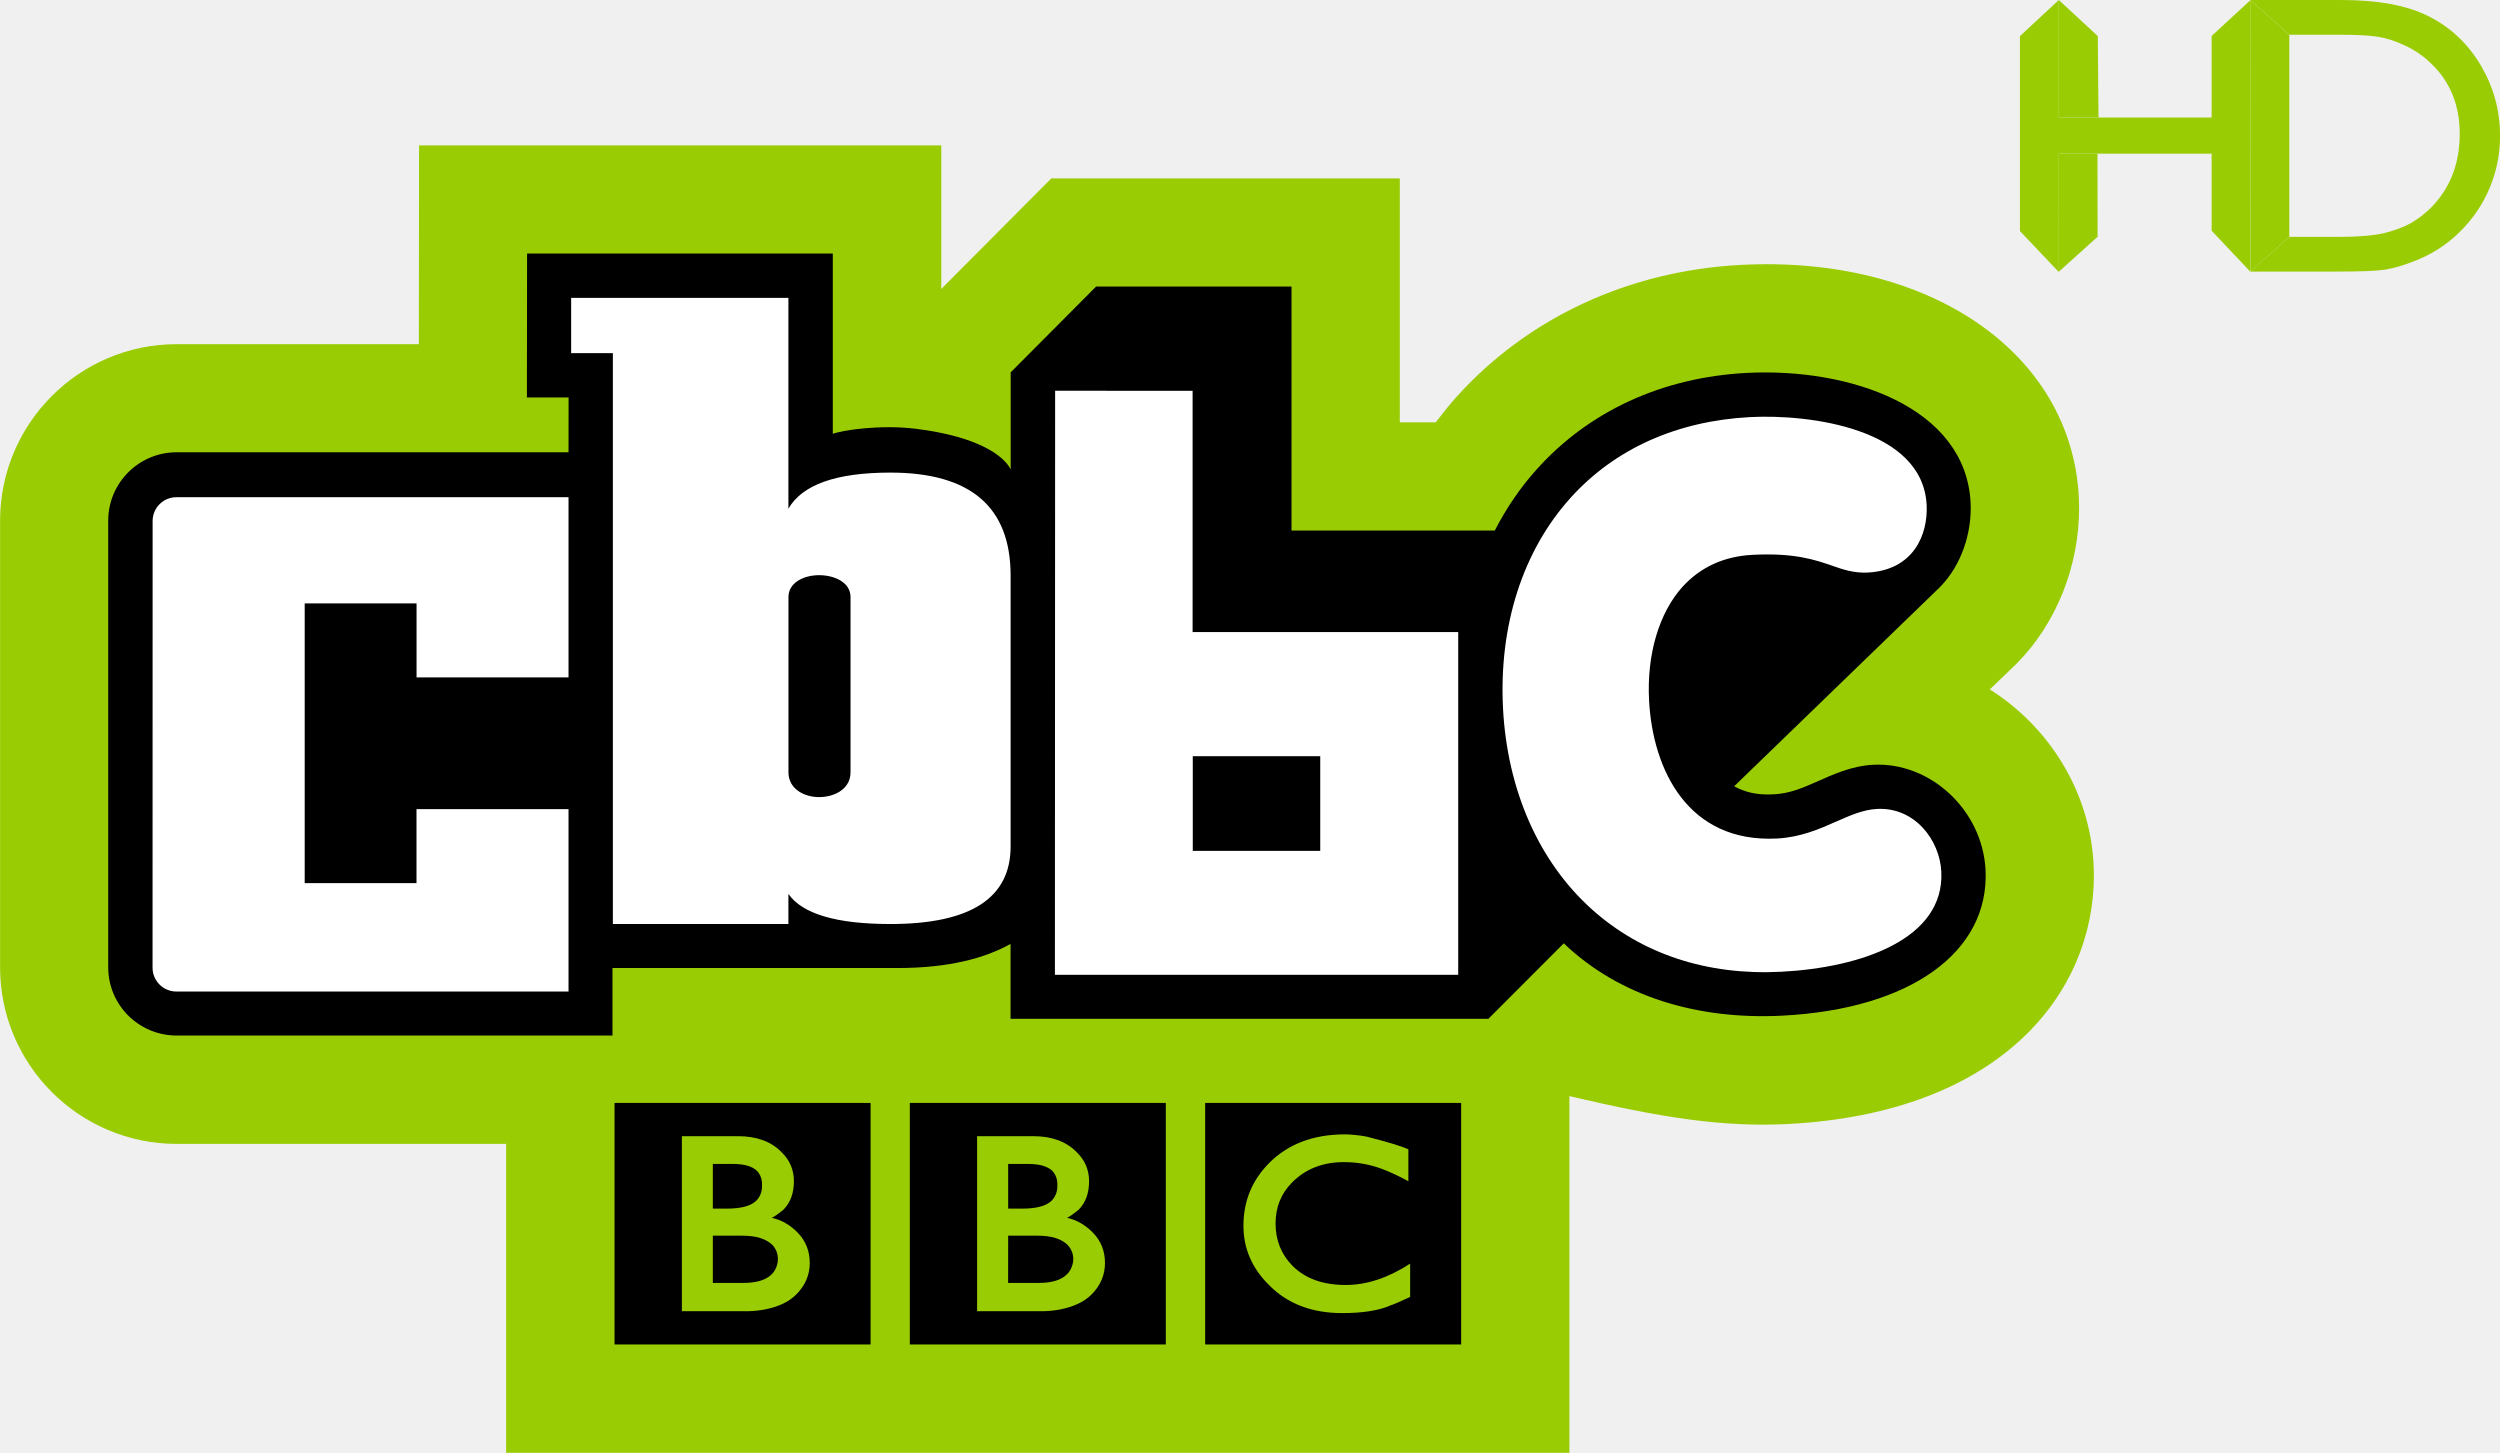
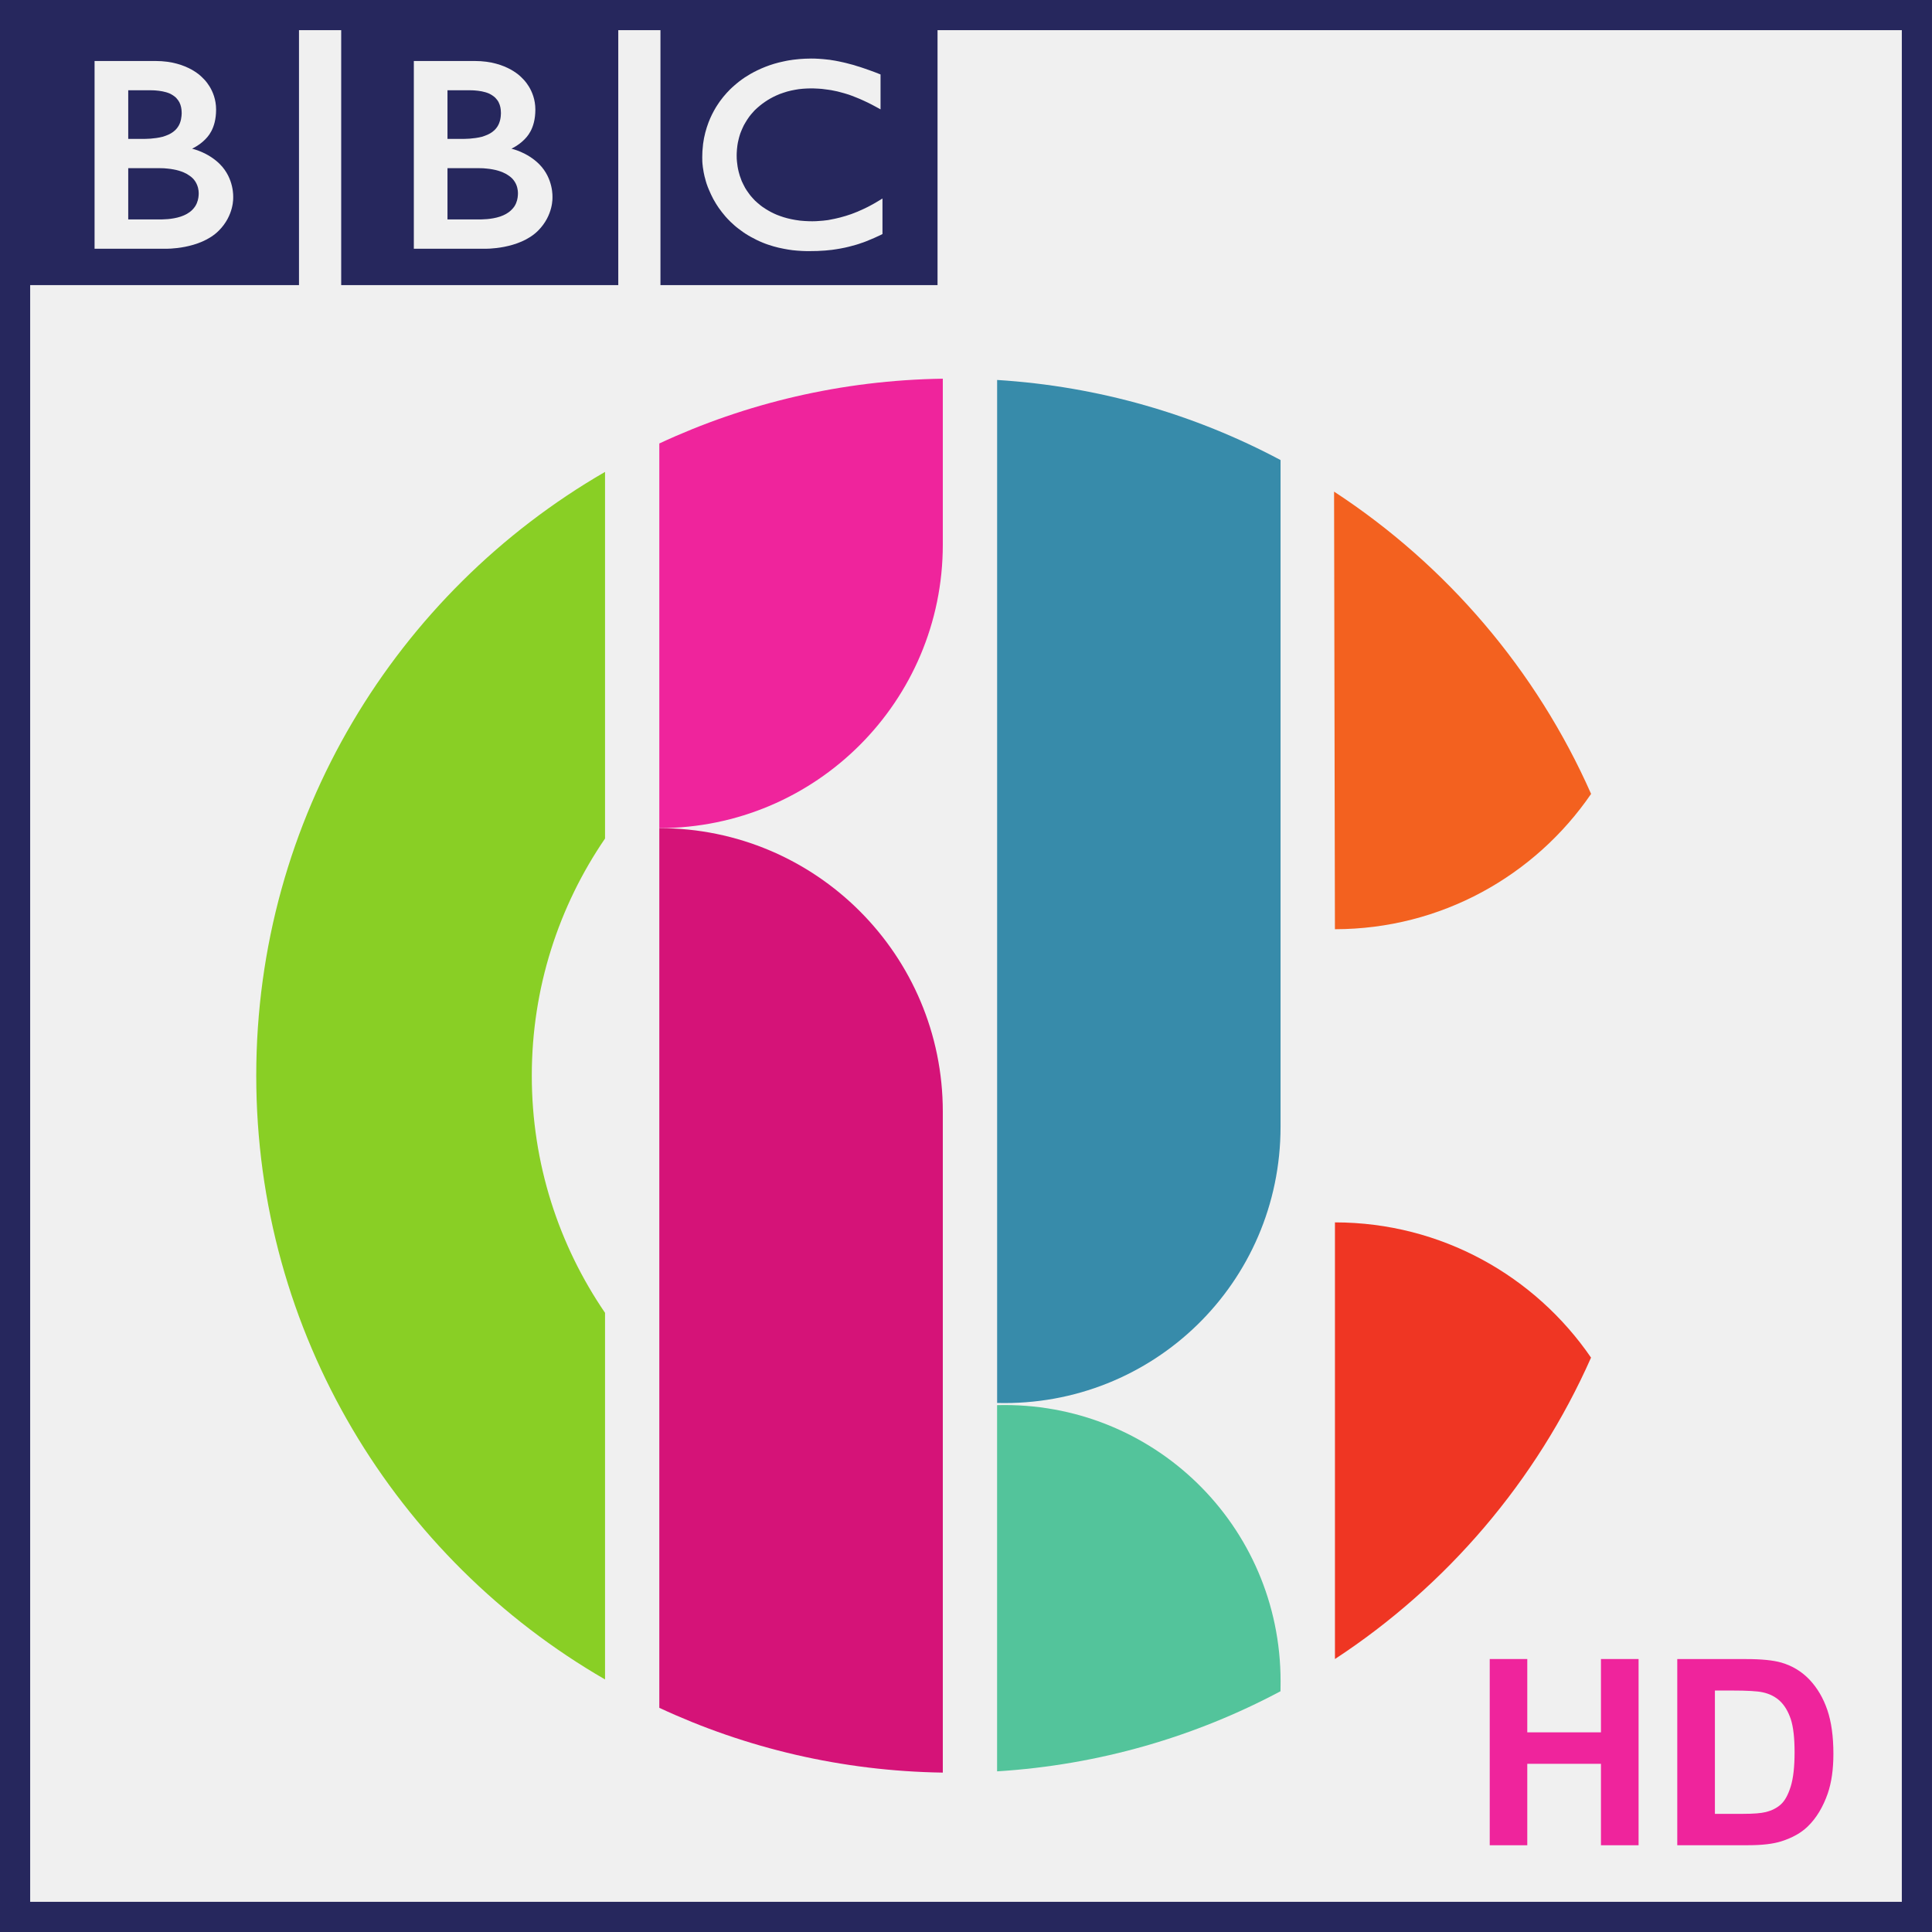
- <svg xmlns="http://www.w3.org/2000/svg" version="1.1" width="1177.998" height="684.555" viewBox="-0.706 -0.706 44.972 26.145" id="svg10121">
-   <defs id="defs10123" />
-   <path d="m 36.961,14.845 c -0.068,-1.322 -0.813,-2.479 -1.867,-3.144 0.1,-0.095 0.473,-0.455 0.473,-0.455 l 0.015,-0.015 c 0.709,-0.717 1.119,-1.748 1.119,-2.791 0,-0.068 -0.002,-0.137 -0.005,-0.204 -0.137,-2.595 -2.689,-4.351 -6.077,-4.175 -2.017,0.104 -3.834,0.947 -5.119,2.371 -0.132,0.146 -0.257,0.304 -0.378,0.463 h -0.646 v -4.391 h -6.271 c 0,0 -1.769,1.776 -1.981,1.99 v -2.583 l -9.398,0 -0.002,1.944 c 0,0 -0.002,0.871 -0.002,1.633 h -4.358 c -1.752,0 -3.178,1.426 -3.178,3.178 v 8.036 c 0,1.753 1.426,3.178 3.178,3.178 l 5.929,0 v 5.559 H 27.528 v -6.419 c 1.651,0.388 2.761,0.562 3.933,0.502 3.83,-0.199 5.506,-2.354 5.506,-4.471 0,-0.068 -0.002,-0.137 -0.006,-0.206" id="path10032" style="fill:#99cc03" />
-   <path d="m 35.017,14.945 c -0.058,-1.075 -0.994,-1.94 -2.021,-1.888 -0.392,0.02 -0.731,0.178 -1.021,0.307 -0.272,0.119 -0.489,0.211 -0.771,0.225 -0.301,0.017 -0.518,-0.039 -0.711,-0.145 l 3.701,-3.582 c 0.395,-0.398 0.581,-0.992 0.554,-1.525 -0.09,-1.722 -2.179,-2.428 -4.03,-2.332 -1.529,0.08 -2.843,0.695 -3.774,1.731 -0.3,0.331 -0.552,0.705 -0.759,1.106 h -3.658 v -4.392 h -3.516 l -1.538,1.545 v 1.745 c -0.123,-0.243 -0.586,-0.591 -1.704,-0.729 -0.637,-0.08 -1.333,0.025 -1.497,0.091 v -3.245 H 8.77 l -0.003,2.59 h 0.75 l -0.001,0.986 h -7.052 c -0.68,0 -1.232,0.551 -1.232,1.231 v 8.037 c 0,0.681 0.552,1.229 1.232,1.229 l 7.843,0 v -1.215 h 4.284 v 0 h 0.833 c 0.004,0 0.009,0 0.013,0 0.918,0 1.571,-0.176 2.034,-0.434 v 1.348 l 8.599,0 1.357,-1.359 c 1.002,0.961 2.416,1.381 3.935,1.302 2.3,-0.118 3.732,-1.142 3.655,-2.631" id="path10034" />
-   <path d="m 2.03,16.709 c 0,0.237 0.192,0.429 0.429,0.429 h 7.057 v -3.283 h -2.736 v 1.332 h -2.012 v -5.034 h 2.013 v 1.332 l 2.735,0 V 8.242 h -7.057 c -0.236,0 -0.428,0.192 -0.428,0.428 l -10e-4,8.041 z m 32.191,-1.73 c -0.029,-0.569 -0.479,-1.162 -1.156,-1.127 -0.25,0.012 -0.485,0.117 -0.739,0.229 -0.297,0.132 -0.636,0.28 -1.058,0.303 -1.601,0.084 -2.239,-1.229 -2.306,-2.482 -0.044,-0.828 0.177,-1.573 0.599,-2.045 0.324,-0.356 0.748,-0.552 1.263,-0.578 0.754,-0.039 1.125,0.09 1.425,0.193 0.202,0.071 0.397,0.138 0.647,0.126 0.826,-0.043 1.088,-0.683 1.061,-1.218 -0.072,-1.376 -2.107,-1.635 -3.174,-1.58 -1.321,0.069 -2.439,0.571 -3.234,1.453 -0.861,0.954 -1.291,2.298 -1.216,3.784 0.077,1.475 0.642,2.758 1.591,3.614 0.898,0.81 2.08,1.201 3.416,1.131 1.433,-0.073 2.943,-0.586 2.881,-1.803 m -13.474,-8.652 v 4.342 h 4.78 v 6.168 h -7.258 l 0.004,-10.511 2.474,0.001 z m 2.297,6.576 h -2.294 v 1.703 h 2.294 v -1.703 z M 9.563,4.655 h 3.91 v 3.793 c 0.251,-0.433 0.862,-0.649 1.834,-0.649 1.445,0 2.165,0.618 2.165,1.853 v 4.875 c 0,0.93 -0.72,1.396 -2.165,1.396 -0.972,0 -1.583,-0.183 -1.834,-0.541 v 0.541 h -3.159 V 5.649 H 9.563 v -0.994 z m 3.911,8.538 c 0,0.298 0.281,0.446 0.551,0.446 0.28,0 0.566,-0.148 0.566,-0.446 v -3.155 c 0,-0.262 -0.286,-0.393 -0.566,-0.393 -0.27,0 -0.551,0.131 -0.551,0.393 v 3.155 z" id="path10042" style="fill:#ffffff" />
-   <path d="m 20.973,19.143 h 4.607 v 4.347 h -4.607 v -4.347 z m 2.902,0.605 c -0.148,-0.026 -0.277,-0.039 -0.391,-0.039 -0.564,0 -1.018,0.173 -1.359,0.515 -0.309,0.311 -0.463,0.687 -0.463,1.129 0,0.408 0.154,0.767 0.463,1.07 0.33,0.334 0.768,0.502 1.314,0.502 0.373,0 0.664,-0.047 0.871,-0.139 0.057,-0.018 0.174,-0.068 0.352,-0.152 v -0.599 c -0.395,0.256 -0.779,0.384 -1.162,0.384 -0.406,0 -0.725,-0.115 -0.955,-0.345 -0.201,-0.204 -0.305,-0.457 -0.305,-0.761 0,-0.295 0.1,-0.541 0.299,-0.741 0.242,-0.243 0.553,-0.364 0.93,-0.364 0.24,0 0.471,0.041 0.688,0.123 0.15,0.057 0.309,0.13 0.473,0.221 v -0.576 c -0.132,-0.057 -0.382,-0.133 -0.755,-0.228 m -8.217,-0.605 h 4.607 v 4.347 h -4.607 v -4.347 z m 1.211,0.6 v 3.148 h 1.17 c 0.117,0 0.229,-0.013 0.332,-0.033 0.242,-0.049 0.43,-0.139 0.561,-0.271 0.158,-0.161 0.238,-0.35 0.238,-0.563 0,-0.217 -0.072,-0.401 -0.221,-0.551 -0.135,-0.136 -0.287,-0.224 -0.462,-0.263 0.039,-0.017 0.108,-0.063 0.209,-0.145 0.126,-0.128 0.188,-0.298 0.188,-0.513 0,-0.205 -0.074,-0.379 -0.222,-0.522 -0.187,-0.193 -0.449,-0.289 -0.787,-0.289 l -1.006,0 0,0 z m 0.559,0.498 h 0.363 c 0.2,0 0.344,0.041 0.431,0.123 0.063,0.07 0.095,0.156 0.091,0.26 0.004,0.111 -0.031,0.205 -0.104,0.279 -0.097,0.095 -0.274,0.142 -0.535,0.142 h -0.246 v -0.804 z m 0,1.291 h 0.533 c 0.248,0 0.428,0.056 0.539,0.169 0.064,0.069 0.1,0.155 0.1,0.259 0,0.03 -0.006,0.061 -0.014,0.09 -0.018,0.07 -0.051,0.129 -0.099,0.176 -0.104,0.104 -0.272,0.156 -0.507,0.156 h -0.553 l 0.001,-0.85 0,0 z m -7.084,-2.389 h 4.608 v 4.347 h -4.608 v -4.347 z m 1.212,0.6 v 3.148 h 1.17 c 0.117,0 0.228,-0.013 0.332,-0.033 0.243,-0.049 0.429,-0.139 0.559,-0.271 0.16,-0.161 0.24,-0.35 0.24,-0.563 0,-0.217 -0.073,-0.401 -0.221,-0.551 -0.134,-0.136 -0.288,-0.224 -0.462,-0.263 0.039,-0.017 0.109,-0.063 0.209,-0.145 0.126,-0.128 0.189,-0.298 0.189,-0.513 0,-0.205 -0.074,-0.379 -0.221,-0.522 -0.187,-0.193 -0.449,-0.289 -0.787,-0.289 l -1.008,0 0,0 z m 0.557,0.498 h 0.365 c 0.199,0 0.342,0.041 0.428,0.123 0.066,0.07 0.096,0.156 0.092,0.26 0.004,0.111 -0.031,0.205 -0.104,0.279 -0.096,0.095 -0.274,0.142 -0.534,0.142 h -0.247 v -0.804 z m 0,1.291 h 0.533 c 0.248,0 0.427,0.056 0.541,0.169 0.064,0.069 0.097,0.155 0.097,0.259 0,0.03 -0.005,0.061 -0.013,0.09 -0.018,0.07 -0.05,0.129 -0.098,0.176 -0.104,0.104 -0.273,0.156 -0.507,0.156 h -0.553 v -0.85 z" id="path10048" />
-   <g transform="matrix(0.02304494,0,0,0.02304494,25.59935,-14.63844)" id="g3079" style="fill:#99cc03;fill-opacity:1">
-     <path d="m 585.221,632.676 30.425,-28.092 -0.19,212.168 -30.235,-31.997 0,-60.184 -119.321,0 0,92.419 -30.378,-31.949 0,-152.27 30.378,-28.188 0,91.8 119.321,0 0,-63.708 z" id="path15603-1" style="fill:#99cc03;fill-opacity:1;fill-rule:nonzero;stroke:none" />
-     <path d="m 615.456,816.657 0,0 30.425,-27.092 38.663,0 c 15.189,0 26.997,-1 35.425,-2.952 8.475,-2.143 15.427,-4.761 21.045,-7.904 5.666,-3.285 10.761,-7.285 15.475,-11.904 14.998,-15.189 22.474,-34.425 22.474,-57.661 0,-22.807 -7.713,-41.377 -23.093,-55.708 -5.666,-5.38 -12.189,-9.856 -19.617,-13.284 -7.285,-3.476 -14.237,-5.714 -20.855,-6.809 -6.523,-1.095 -17.093,-1.666 -31.759,-1.666 l -37.948,0 -30.14,-27.092 71.326,0 c 28.854,0 51.757,4.38 68.517,13.046 16.855,8.666 30.235,21.379 40.186,38.234 9.856,16.808 14.903,35.139 14.903,55.042 0,14.141 -2.809,27.711 -8.237,40.71 -5.523,12.951 -13.332,24.378 -23.426,34.235 -10.285,10.142 -22.331,17.76 -35.996,22.902 -7.999,3.143 -15.427,5.285 -22.045,6.38 -6.666,1.048 -19.474,1.524 -38.377,1.524 l -66.945,0 66.945,0 c 18.903,0 31.711,-0.476 38.377,-1.524 6.618,-1.095 14.046,-3.238 22.045,-6.38 13.665,-5.142 25.712,-12.761 35.996,-22.902 10.094,-9.856 17.903,-21.284 23.426,-34.235 5.428,-12.999 8.237,-26.569 8.237,-40.71 0,-19.903 -5.047,-38.234 -14.903,-55.042 -9.951,-16.855 -23.331,-29.568 -40.186,-38.234 -16.76,-8.666 -39.663,-13.046 -68.517,-13.046 l -71.326,0 30.14,27.092 37.948,0 c 14.665,0 25.235,0.571 31.759,1.666 6.618,1.095 13.57,3.333 20.855,6.809 7.428,3.428 13.951,7.904 19.617,13.284 15.379,14.332 23.093,32.901 23.093,55.708 0,23.236 -7.475,42.472 -22.474,57.661 -4.714,4.619 -9.809,8.618 -15.475,11.904 -5.618,3.143 -12.57,5.761 -21.045,7.904 -8.428,1.952 -20.236,2.952 -35.425,2.952 l -38.663,0 -30.425,27.092 z" id="path15607-7" style="fill:#99cc03;fill-opacity:1;fill-rule:nonzero;stroke:none" />
-     <path d="m 615.456,816.657 30.425,-27.092 38.663,0 c 15.189,0 26.997,-1 35.425,-2.952 8.475,-2.143 15.427,-4.761 21.045,-7.904 5.666,-3.285 10.761,-7.285 15.475,-11.904 14.998,-15.189 22.474,-34.425 22.474,-57.661 0,-22.807 -7.713,-41.377 -23.093,-55.708 -5.666,-5.38 -12.189,-9.856 -19.617,-13.284 -7.285,-3.476 -14.237,-5.714 -20.855,-6.809 -6.523,-1.095 -17.093,-1.666 -31.759,-1.666 l -37.948,0 -30.14,-27.092 71.326,0 c 28.854,0 51.757,4.38 68.517,13.046 16.855,8.666 30.235,21.379 40.186,38.234 9.856,16.808 14.903,35.139 14.903,55.042 0,14.141 -2.809,27.711 -8.237,40.71 -5.523,12.951 -13.332,24.378 -23.426,34.235 -10.285,10.142 -22.331,17.76 -35.996,22.902 -7.999,3.143 -15.427,5.285 -22.045,6.38 -6.666,1.048 -19.474,1.524 -38.377,1.524 l -66.945,0 z" id="path15611-4" style="fill:#99cc03;fill-opacity:1;fill-rule:nonzero;stroke:none" />
-     <path d="m 645.882,631.867 -30.378,-27.283 0,212.073 30.378,-27.092 0,-64.993 0,-28.188 0,-64.517 z" id="path15615-0" style="fill:#99cc03;fill-opacity:1;fill-rule:nonzero;stroke:none" />
-     <path d="m 465.853,724.571 -0.095,92.276 30.425,-27.378 -0.095,-64.898 -30.235,0 z" id="path15619-9" style="fill:#99cc03;fill-opacity:1;fill-rule:nonzero;stroke:none" />
-     <path d="m 496.897,696.384 -0.571,-63.612 -30.425,-28.188 0,91.8 30.997,0 z" id="path15623-4" style="fill:#99cc03;fill-opacity:1;fill-rule:nonzero;stroke:none" />
+ <svg xmlns="http://www.w3.org/2000/svg" height="600" width="600" version="1.1" viewBox="0 0 600 600">
+   <g transform="translate(192.84 -254.08)">
+     <g fill="#26275d">
+       <path style="color-rendering:auto;text-decoration-color:#000000;color:#000000;isolation:auto;mix-blend-mode:normal;shape-rendering:auto;solid-color:#000000;block-progression:tb;text-decoration-line:none;text-decoration-style:solid;image-rendering:auto;white-space:normal;text-indent:0;text-transform:none" d="m-192.84 254.08v600h4.686 595.31v-600h-600zm9.369 9.367h581.26v581.26h-581.26v-581.26z" />
+       <path d="m205.11 7.57v80.977h86.05v-80.977l-86.05 0zm46.81 10.612c0.78 0 1.57 0.025 2.39 0.078 0.47 0.026 0.92 0.053 1.39 0.105 0.66 0.053 1.34 0.132 2 0.211l0.44 0.078c0.42 0.053 0.79 0.131 1.18 0.184 0.45 0.105 0.92 0.185 1.34 0.264 0.45 0.105 0.9 0.182 1.32 0.287 0.26 0.052 0.52 0.133 0.78 0.185 0.4 0.105 0.82 0.21 1.19 0.315 0.34 0.078 0.65 0.183 1 0.261l0.28 0.08c0.34 0.106 0.66 0.21 0.98 0.315 0.44 0.105 0.86 0.263 1.28 0.394 0.37 0.106 0.74 0.236 1.08 0.368 0.42 0.131 0.84 0.288 1.21 0.42 0.68 0.236 1.31 0.474 1.81 0.658 1.18 0.446 1.87 0.734 1.87 0.734v10.848l-1.14-0.631c-0.42-0.21-0.92-0.499-1.52-0.815-0.37-0.183-0.73-0.366-1.13-0.576-0.47-0.21-0.97-0.474-1.52-0.711-0.63-0.289-1.31-0.602-2-0.865-0.52-0.21-1.05-0.421-1.6-0.631 0 0-0.34-0.131-0.94-0.342-0.37-0.105-0.82-0.262-1.37-0.419-0.34-0.105-0.74-0.21-1.16-0.315-0.65-0.184-1.36-0.369-2.15-0.5-0.53-0.131-1.08-0.21-1.65-0.289-0.63-0.105-1.32-0.183-2-0.262-0.37-0.026-0.74-0.054-1.1-0.08-0.56-0.026-1.11-0.052-1.69-0.078h-0.76c-0.79 0-1.57 0.053-2.39 0.106-0.39 0.052-0.81 0.078-1.26 0.13-0.42 0.079-0.84 0.133-1.26 0.211l-1.18 0.237c-0.37 0.105-0.76 0.184-1.16 0.289-0.39 0.131-0.81 0.235-1.23 0.392-0.37 0.132-0.74 0.264-1.13 0.395l-1.1 0.473c-2.37 1.076-4.63 2.599-6.67 4.595-0.14 0.158-0.27 0.29-0.4 0.448-0.24 0.262-0.5 0.55-0.74 0.839-0.18 0.21-0.34 0.448-0.52 0.659-0.45 0.63-0.87 1.26-1.23 1.89-0.16 0.289-0.32 0.551-0.48 0.84-0.18 0.394-0.37 0.761-0.52 1.129-0.13 0.263-0.24 0.552-0.34 0.814-0.16 0.394-0.32 0.815-0.42 1.209-0.14 0.421-0.24 0.84-0.34 1.26-0.16 0.604-0.27 1.208-0.35 1.76-0.13 0.893-0.18 1.707-0.21 2.338 0 0.262-0.02 0.499-0.02 0.709 0 0.315 0.02 0.684 0.02 1.131 0.03 0.289 0.06 0.603 0.08 0.97 0.08 0.893 0.24 1.944 0.53 3.1 0.1 0.394 0.21 0.815 0.34 1.209 0.18 0.552 0.39 1.103 0.6 1.654 0.16 0.315 0.32 0.657 0.48 0.998 0.18 0.368 0.39 0.763 0.6 1.157 0.16 0.262 0.31 0.524 0.5 0.787 0.18 0.262 0.37 0.525 0.58 0.814 0.18 0.289 0.42 0.551 0.63 0.84 0.42 0.499 0.89 0.999 1.36 1.498l0.16 0.131 0.11 0.105 0.18 0.159 0.34 0.314c0.26 0.236 0.58 0.474 0.89 0.736 0.29 0.237 0.61 0.472 0.95 0.682 0.24 0.184 0.53 0.341 0.79 0.525 0.26 0.158 0.5 0.316 0.76 0.448 0.52 0.315 1.05 0.577 1.6 0.839 0.26 0.105 0.5 0.237 0.76 0.342 0.16 0.053 0.32 0.131 0.45 0.184 0.24 0.079 0.47 0.185 0.71 0.263 1.55 0.578 3.18 0.972 4.75 1.235 1 0.184 1.97 0.287 2.94 0.34 0.82 0.052 1.63 0.08 2.4 0.08 0.36 0 0.76-0.001 1.18-0.028 0.65-0.026 1.36-0.077 2.12-0.156 0.5-0.052 1.03-0.105 1.55-0.183 0.24-0.053 0.45-0.081 0.69-0.133 1.94-0.342 4.17-0.892 6.56-1.733 1.29-0.472 2.58-0.999 3.94-1.656 0.79-0.368 1.58-0.76 2.37-1.207 0.73-0.394 1.47-0.814 2.23-1.287l0.73-0.447c0.14-0.079 0.29-0.158 0.4-0.237v11.032c-0.19 0.105-0.37 0.184-0.55 0.289-0.45 0.21-0.9 0.421-1.32 0.605-0.47 0.237-0.92 0.42-1.36 0.604-0.71 0.315-1.34 0.551-1.84 0.761-0.39 0.158-0.74 0.263-0.97 0.368l-0.5 0.158c-0.5 0.184-1.03 0.368-1.58 0.525-0.47 0.132-0.94 0.263-1.44 0.395-0.68 0.184-1.37 0.367-2.13 0.525-0.47 0.105-0.97 0.208-1.47 0.287-0.81 0.132-1.65 0.29-2.52 0.395-0.58 0.052-1.18 0.131-1.81 0.183l-0.29 0.028c-1.55 0.131-3.23 0.183-5.05 0.183h-0.7c-0.5 0-1-0.026-1.48-0.052-1.02-0.053-1.99-0.132-2.94-0.237-0.94-0.131-1.86-0.263-2.73-0.447-1.1-0.21-2.15-0.446-3.13-0.734-0.57-0.184-1.15-0.342-1.68-0.526-0.57-0.184-1.1-0.393-1.62-0.603-1.37-0.552-2.63-1.182-3.76-1.813-0.58-0.315-1.1-0.631-1.63-0.972-0.5-0.316-0.94-0.631-1.36-0.946-0.37-0.262-0.71-0.526-1.06-0.789-0.36-0.263-0.68-0.55-0.99-0.812-0.45-0.394-0.87-0.79-1.24-1.131l-0.23-0.237c-0.45-0.446-0.92-0.918-1.37-1.443l-1.1-1.34c-0.34-0.446-0.69-0.92-1.03-1.392-0.26-0.394-0.52-0.763-0.76-1.157-0.29-0.499-0.6-0.998-0.89-1.523-0.48-0.893-0.92-1.864-1.34-2.836-0.29-0.63-0.5-1.261-0.74-1.918-0.18-0.551-0.34-1.103-0.47-1.654-0.13-0.42-0.24-0.866-0.32-1.313-0.05-0.184-0.1-0.395-0.13-0.605-0.1-0.552-0.18-1.076-0.26-1.627l-0.03-0.317c-0.07-0.472-0.1-0.919-0.13-1.392-0.02-0.447-0.02-0.919-0.02-1.365 0-0.631 0.02-1.234 0.05-1.838 0.05-0.788 0.13-1.55 0.21-2.285 0.31-2.391 0.92-4.65 1.71-6.725 0.65-1.681 1.44-3.256 2.33-4.727 0.16-0.236 0.32-0.5 0.48-0.736 0.23-0.368 0.47-0.709 0.71-1.051 0.34-0.472 0.71-0.918 1.05-1.365l1.02-1.182c0.34-0.367 0.71-0.735 1.05-1.103 0.42-0.42 0.89-0.84 1.34-1.234 0.5-0.447 1.03-0.867 1.55-1.288 0.26-0.21 0.55-0.393 0.81-0.603 0.32-0.21 0.64-0.422 0.95-0.658 0.58-0.368 1.16-0.735 1.76-1.076 0.63-0.368 1.31-0.71 2-1.051 0.81-0.394 1.68-0.788 2.57-1.129 1.74-0.683 3.62-1.262 5.67-1.682 0.32-0.079 0.66-0.13 1-0.209 0.24-0.052 0.5-0.08 0.74-0.133l0.58-0.078 0.47-0.078 0.42-0.053c0.47-0.052 1-0.105 1.5-0.158 0.34-0.026 0.7-0.078 1.05-0.078 0.63-0.052 1.26-0.08 1.91-0.08 0.34 0 0.55-0.025 0.9-0.025z" transform="translate(-192.84 254.08)" />
+       <path d="m105.96 7.57v80.977h86.05v-80.977l-86.05 0zm22.56 11.373h18.94c10.19 0 14.71 5.33 14.71 5.33s4.09 3.55 4.09 9.748c0 6.147-2.78 8.666-3.57 9.454-1.68 1.681-3.86 2.705-3.86 2.705s4.84 1.026 8.62 4.808c4.46 4.465 4.12 10.268 4.12 10.268s0.34 5.568-4.46 10.375c-5.91 5.91-16.63 5.621-16.63 5.621h-21.96v-58.309zm10.45 9.094v15.102h5.02s0.31-0.001 0.76-0.028c0.34 0 0.76-0.026 1.13-0.052 1.03-0.079 2.44-0.236 3.89-0.604 0.26-0.105 0.55-0.184 0.81-0.289 1.13-0.394 2.18-0.969 3.02-1.783 0.66-0.657 1.11-1.369 1.39-2.078 0.35-0.867 0.48-1.706 0.53-2.284 0.05-0.525 0.05-0.841 0.05-0.841s0-0.263-0.03-0.657c-0.02-0.656-0.15-1.705-0.68-2.755-0.23-0.473-0.6-0.946-1.05-1.418-0.58-0.552-1.26-0.973-1.97-1.315-1.41-0.604-3.02-0.84-4.38-0.945-0.61-0.053-1.13-0.053-1.61-0.053h-6.88zm0 24.195v15.916h10.32s0.21 0.001 0.56-0.025c0.34 0 0.84-0.025 1.44-0.078 1.13-0.105 2.6-0.318 4.02-0.791 1.31-0.447 2.57-1.101 3.52-2.072 0.39-0.368 0.68-0.735 0.95-1.129 0.81-1.287 0.99-2.577 1.04-3.313 0.03-0.315 0.03-0.496 0.03-0.496v-0.394c0-0.316-0.05-0.921-0.21-1.551-0.18-0.762-0.55-1.629-1.21-2.444-0.13-0.131-0.26-0.287-0.39-0.445-0.29-0.289-0.6-0.551-0.94-0.787-0.56-0.42-1.22-0.791-1.92-1.08-0.92-0.394-1.95-0.708-3.1-0.918-0.58-0.105-1.21-0.209-1.84-0.262-0.39-0.052-0.79-0.079-1.18-0.105-0.37 0-0.74-0.026-1.11-0.026h-9.98z" transform="translate(-192.84 254.08)" />
+       <path d="m6.807 7.57v80.977h86.047v-80.977l-86.047 0zm22.562 11.373h18.94c10.191 0 14.707 5.33 14.707 5.33s4.095 3.55 4.095 9.748c0 6.147-2.782 8.666-3.57 9.454-1.681 1.681-3.889 2.705-3.889 2.705s4.861 1.026 8.643 4.808c4.465 4.465 4.123 10.268 4.123 10.268s0.342 5.568-4.465 10.375c-5.91 5.91-16.627 5.621-16.627 5.621h-21.957v-58.309zm10.455 9.094v15.102h5.02s0.313-0.001 0.76-0.028c0.341 0 0.763-0.026 1.13-0.052 1.025-0.079 2.443-0.236 3.862-0.604 0.289-0.105 0.575-0.184 0.838-0.289 1.129-0.394 2.181-0.969 3.021-1.783 0.657-0.657 1.102-1.369 1.391-2.078 0.341-0.867 0.475-1.706 0.527-2.284 0.053-0.525 0.053-0.841 0.053-0.841s-0.001-0.263-0.028-0.657c-0.026-0.656-0.158-1.705-0.683-2.755-0.263-0.473-0.602-0.946-1.049-1.418-0.578-0.552-1.262-0.973-1.971-1.315-1.418-0.604-3.047-0.84-4.386-0.945-0.605-0.053-1.129-0.053-1.602-0.053h-6.883zm0 24.195v15.916h10.322s0.212 0.001 0.553-0.025c0.368 0 0.841-0.025 1.446-0.078 1.129-0.105 2.601-0.318 4.019-0.791 1.313-0.447 2.571-1.101 3.543-2.072 0.368-0.368 0.657-0.735 0.92-1.129 0.814-1.287 0.998-2.577 1.051-3.313 0.026-0.315 0.027-0.496 0.027-0.496v-0.394c0-0.316-0.053-0.921-0.211-1.551-0.21-0.762-0.55-1.629-1.207-2.444-0.131-0.131-0.263-0.287-0.394-0.445-0.289-0.289-0.604-0.551-0.946-0.787-0.551-0.42-1.207-0.791-1.89-1.08-0.946-0.394-1.97-0.708-3.125-0.918-0.578-0.105-1.21-0.209-1.84-0.262-0.394-0.052-0.79-0.079-1.184-0.105-0.368 0-0.736-0.026-1.103-0.026h-9.981z" transform="translate(-192.84 254.08)" />
+     </g>
+     <path d="m301.29 500.63c-17.02-38.479-44.94-71.075-79.821-93.873l0.263 135.9c33.042-0.026 62.197-16.679 79.558-42.025" fill="#f3611f" />
+     <path d="m221.74 633.7v135.61c34.749-22.772 62.538-55.263 79.532-93.61-17.388-25.346-46.49-41.972-79.532-41.999" fill="#ef3623" />
+     <path d="m116.83 689.76s0 0.026 0.026 0.026c48.381 1.234 87.99-37.35 87.99-85.783v-207.05c-26.53-14.13-56.35-22.9-88.02-24.87v317.68z" fill="#378baa" />
+     <path d="m116.84 690.46s-0.026 0-0.026 0.026v113.7c31.676-1.97 61.488-10.743 88.016-24.873l0.026-3.099c0-48.407-39.608-87.018-88.016-85.757" fill="#53c49b" />
+     <path d="m11.916 511.26h0.026c48.618-0.026 88.016-39.425 88.016-88.042v-51.533c-31.414 0.473-61.225 7.617-88.042 20.119v119.46z" fill="#ef249c" />
+     <path d="m11.916 784.46c26.817 12.502 56.628 19.647 88.042 20.119v-205.27c0-48.618-39.398-88.042-88.016-88.042h-0.026v273.19z" fill="#d51378" />
+     <path d="m-113.26 588.14c0 80.136 43.575 150.08 108.32 187.51v-113.86c-14.341-20.986-22.746-46.332-22.746-73.649 0-27.316 8.405-52.662 22.746-73.649v-113.86c-64.741 37.42-108.32 107.37-108.32 187.51" fill="#89cf25" />
+     <path d="m269.81 827.14v-57.837h11.662v22.772h22.877v-22.772h11.688v57.837h-11.688v-25.294h-22.877v25.294h-11.662z" fill="#ef249c" />
+     <path d="m339.74 779.09v38.295h8.72c3.257 0 5.621-0.184 7.065-0.552 1.891-0.473 3.467-1.261 4.702-2.39 1.261-1.129 2.259-2.994 3.073-5.595 0.788-2.574 1.182-6.12 1.182-10.585s-0.394-7.906-1.182-10.296c-0.814-2.39-1.917-4.255-3.336-5.595s-3.204-2.259-5.384-2.732c-1.629-0.368-4.833-0.552-9.587-0.552h-5.253zm-11.688-9.771h21.354c4.807 0 8.484 0.368 11.005 1.103 3.388 0.998 6.304 2.758 8.72 5.306 2.416 2.574 4.255 5.673 5.516 9.377s1.891 8.247 1.891 13.658c0 4.78-0.578 8.878-1.76 12.319-1.471 4.202-3.52 7.617-6.199 10.217-2.022 1.97-4.754 3.52-8.221 4.623-2.574 0.814-6.015 1.208-10.322 1.208h-21.984v-57.81z" fill="#ef249c" />
  </g>
</svg>
